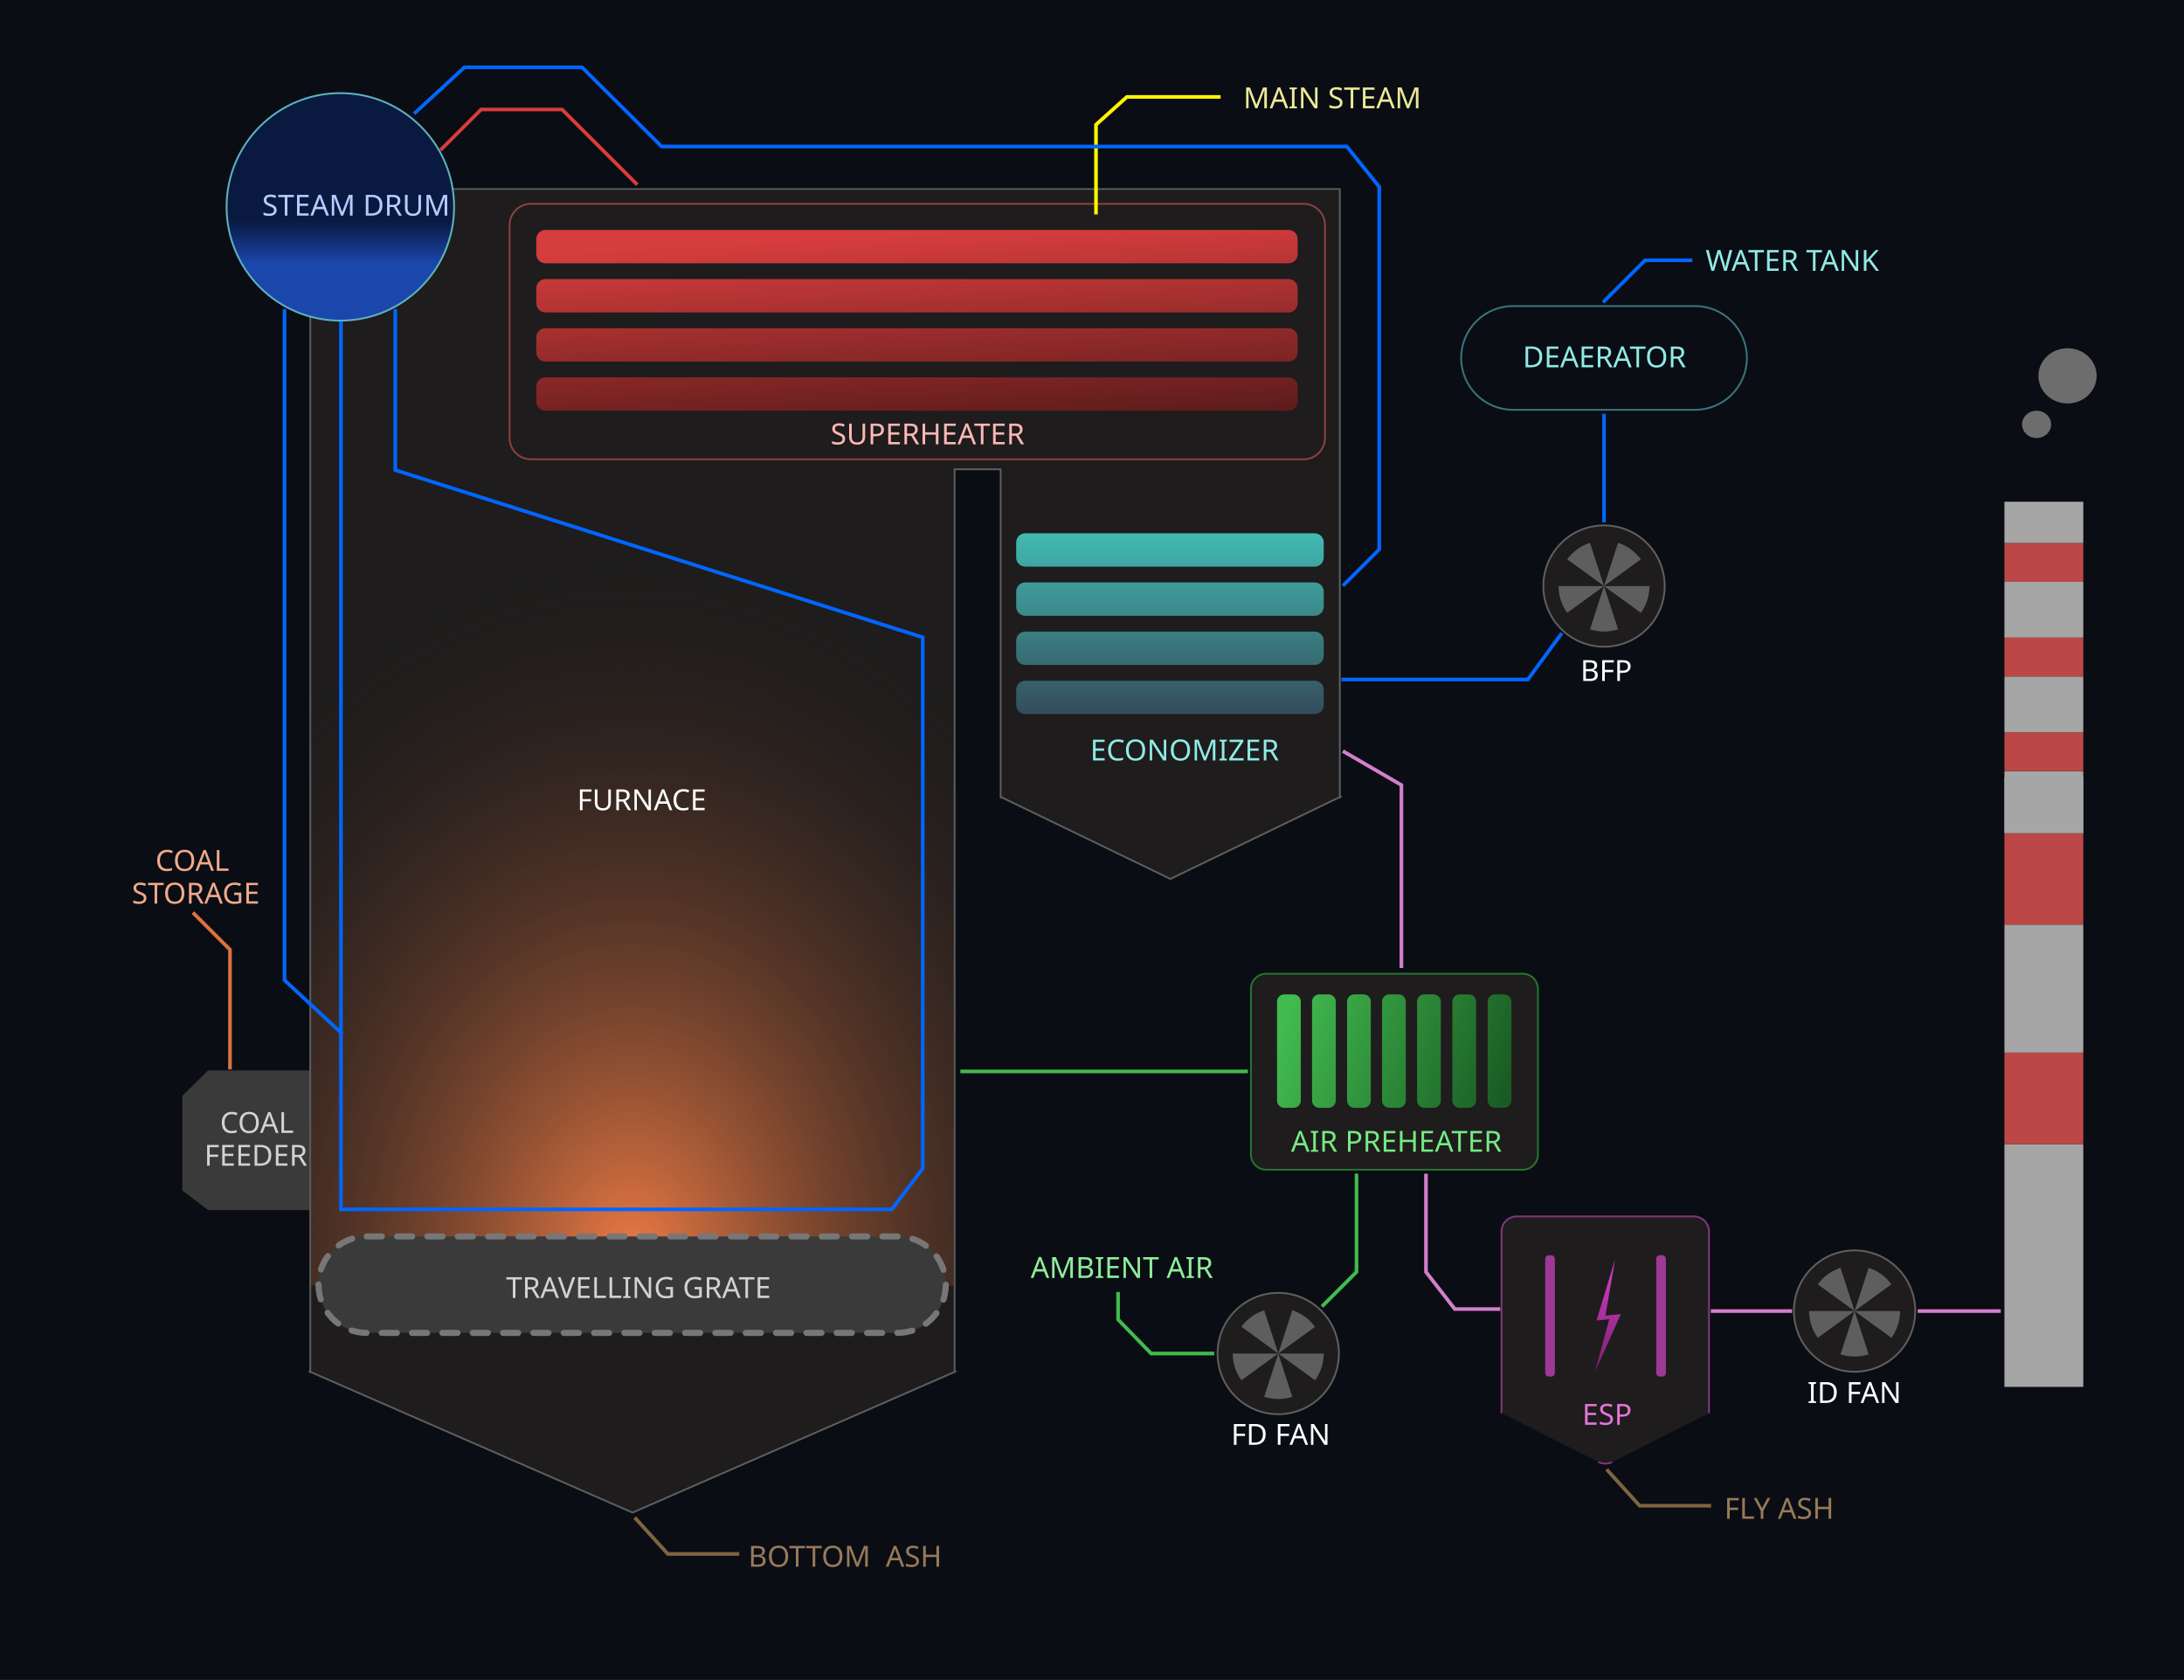
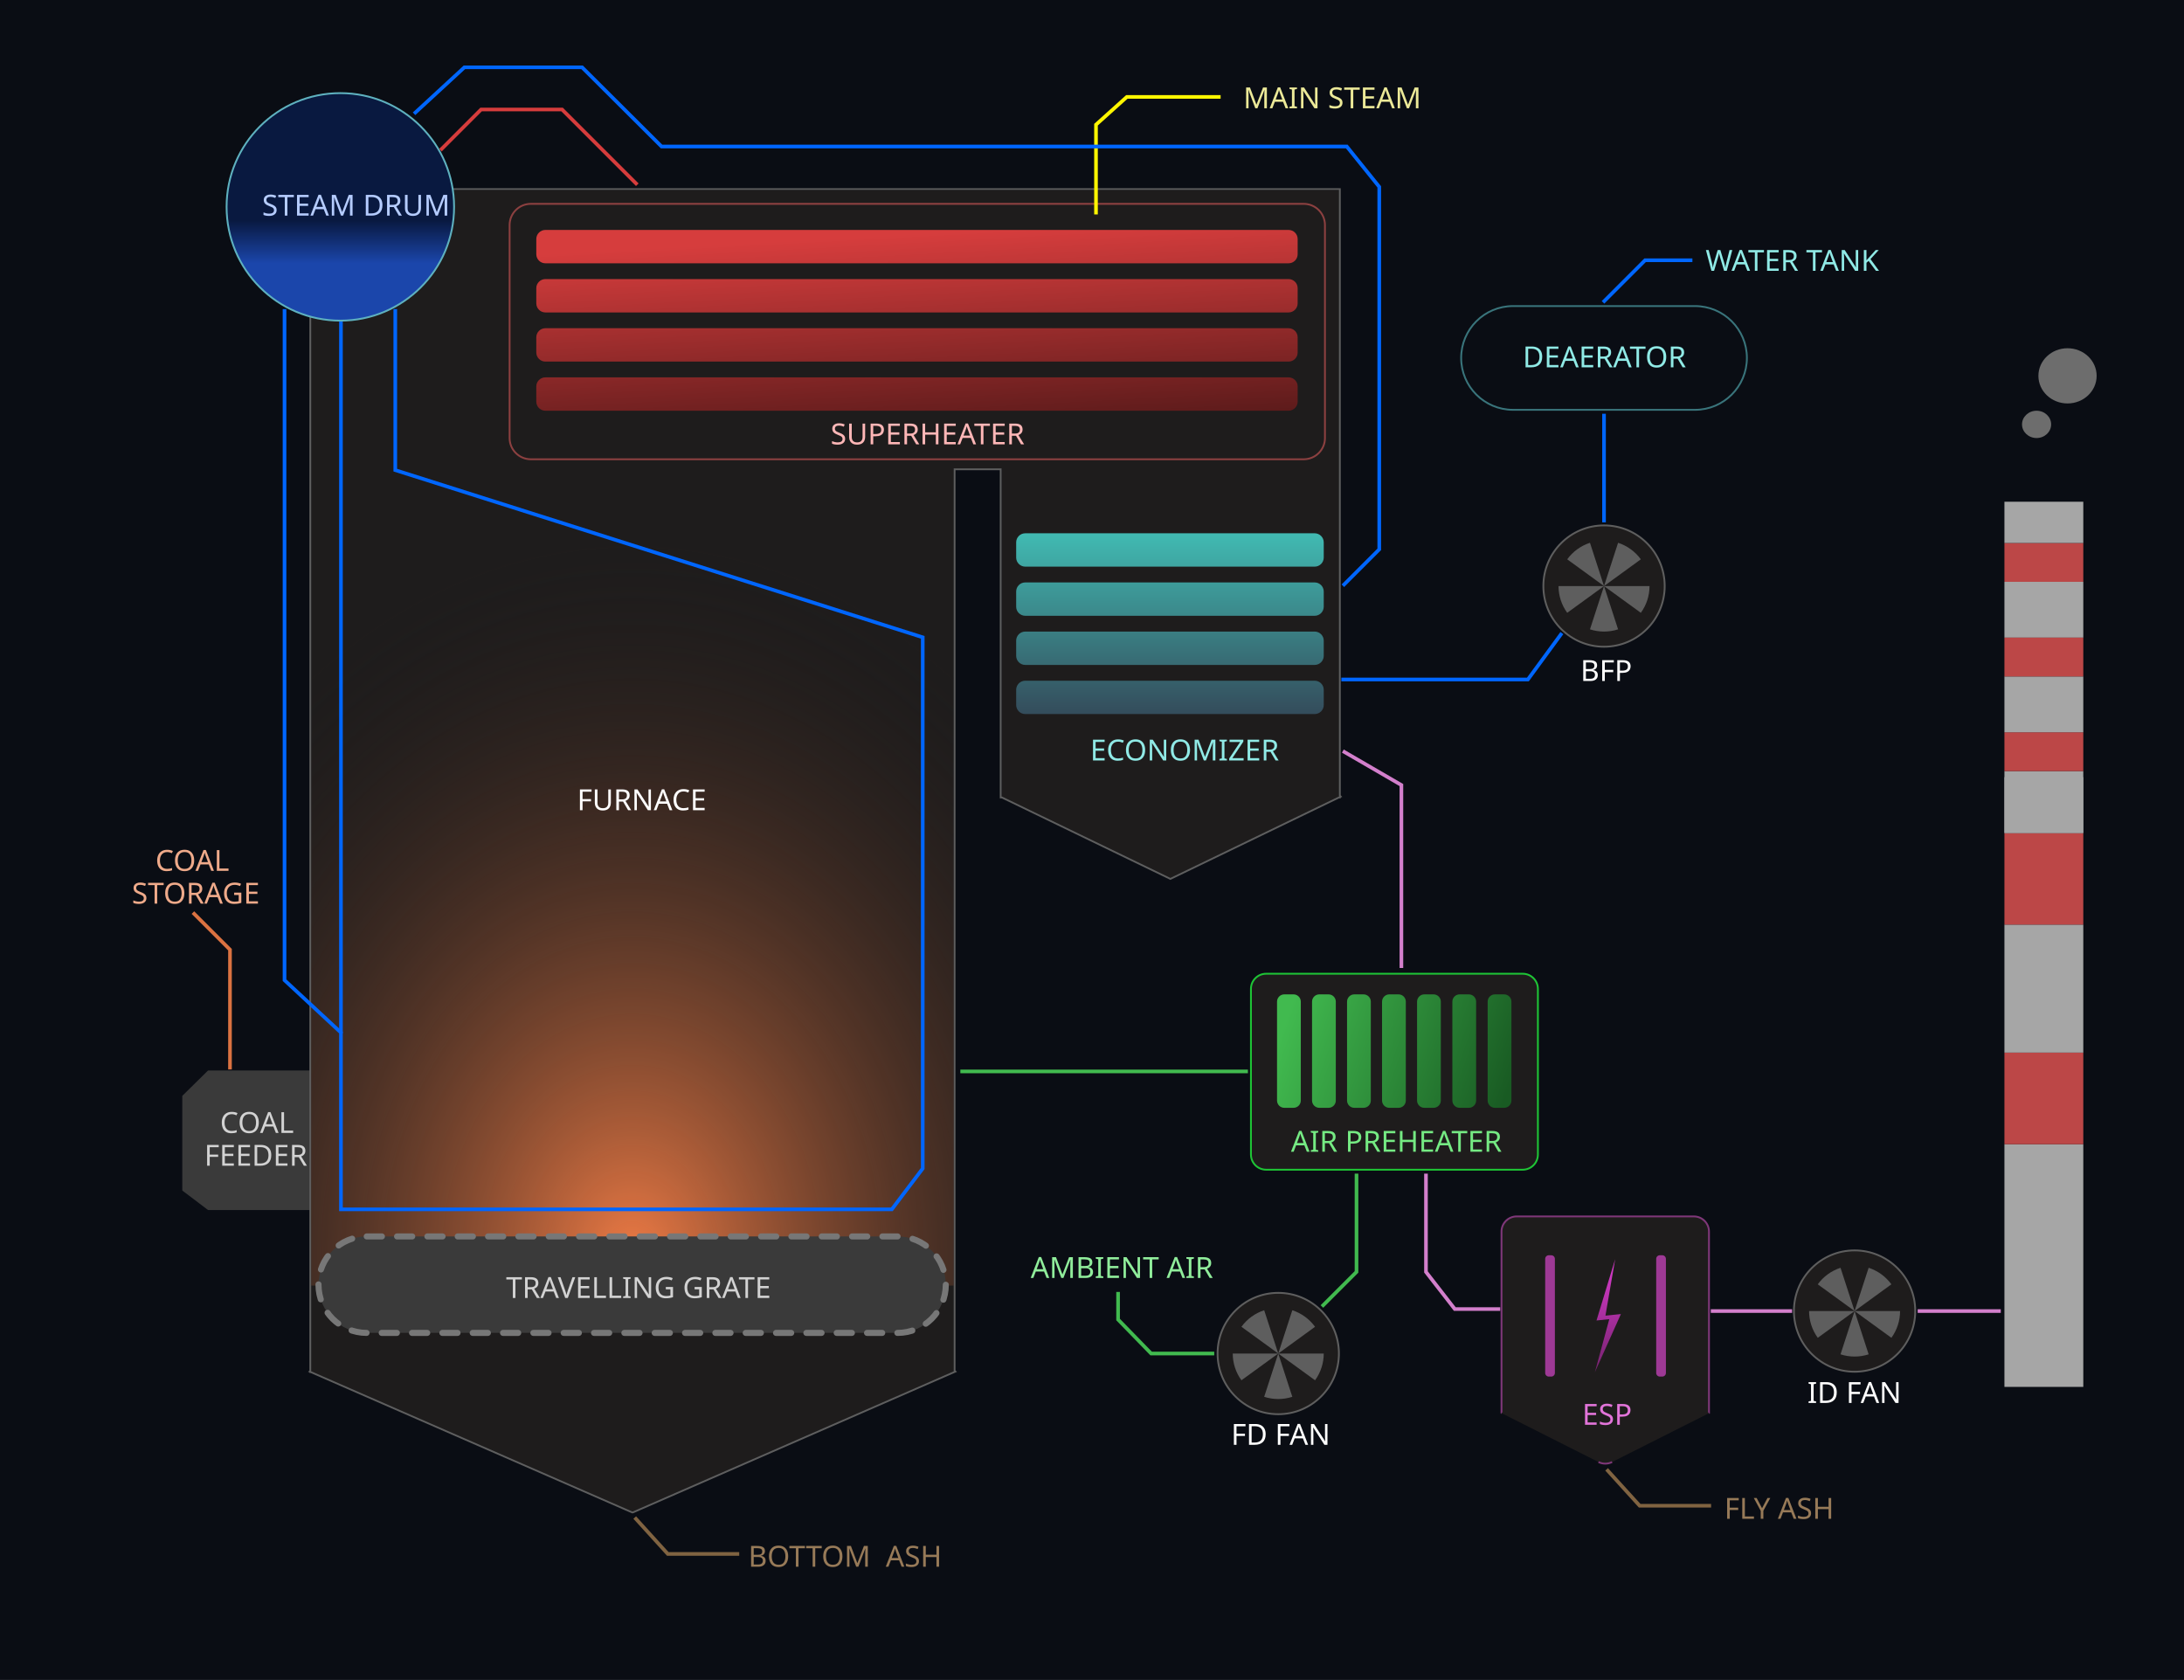
<svg xmlns="http://www.w3.org/2000/svg" viewBox="0 0 3600 2769" fill="none">
  <g id="STM01" clip-path="url(#clip0_1874_211)">
    <rect width="3600" height="2769" fill="#0A0D14" />
    <path id="eqp CF" d="M302 1806.9L343.506 1766H511V1993H343.506L302 1961.59V1806.9Z" fill="#3A3A3A" stroke="#3A3A3A" stroke-width="3" />
    <g id="eqp BOILER">
      <mask id="path-2-outside-1_1874_211" maskUnits="userSpaceOnUse" x="507" y="310" width="1706" height="2185" fill="black">
        <rect fill="white" x="507" y="310" width="1706" height="2185" />
        <path d="M2207 1312.11L2207.45 1312.55L2207 1312.77V1313H2206.52L1929.22 1447L1651.93 1313H1651V772H1572V2260L1572.22 2260.22L1042.61 2491.5L513 2260.22L513.223 2260H513V313H2207V1312.11Z" />
      </mask>
      <path d="M2207 1312.11L2207.45 1312.55L2207 1312.77V1313H2206.52L1929.22 1447L1651.93 1313H1651V772H1572V2260L1572.22 2260.22L1042.61 2491.5L513 2260.22L513.223 2260H513V313H2207V1312.11Z" fill="#1E1C1C" />
      <path d="M2207 1312.11H2204V1313.35L2204.88 1314.23L2207 1312.11ZM2207.45 1312.55L2208.75 1315.25L2212.56 1313.42L2209.57 1310.43L2207.45 1312.55ZM2207 1312.77L2205.7 1310.07L2204 1310.89V1312.77H2207ZM2207 1313V1316H2210V1313H2207ZM2206.52 1313V1310H2205.83L2205.22 1310.3L2206.52 1313ZM1929.22 1447L1927.92 1449.7L1929.22 1450.33L1930.53 1449.7L1929.22 1447ZM1651.93 1313L1653.23 1310.3L1652.61 1310H1651.93V1313ZM1651 1313H1648V1316H1651V1313ZM1651 772H1654V769H1651V772ZM1572 772V769H1569V772H1572ZM1572 2260H1569V2261.24L1569.88 2262.12L1572 2260ZM1572.22 2260.22L1573.42 2262.97L1577.45 2261.21L1574.34 2258.1L1572.22 2260.22ZM1042.61 2491.5L1041.41 2494.25L1042.61 2494.77L1043.81 2494.25L1042.61 2491.5ZM513 2260.22L510.879 2258.1L507.768 2261.21L511.799 2262.97L513 2260.22ZM513.223 2260L515.344 2262.12L520.465 2257H513.223V2260ZM513 2260H510V2263H513V2260ZM513 313V310H510V313H513ZM2207 313H2210V310H2207V313ZM2207 1312.11L2204.88 1314.23L2205.33 1314.67L2207.45 1312.55L2209.57 1310.43L2209.12 1309.98L2207 1312.11ZM2207.45 1312.55L2206.14 1309.85L2205.7 1310.07L2207 1312.77L2208.3 1315.47L2208.75 1315.25L2207.45 1312.55ZM2207 1312.77H2204V1313H2207H2210V1312.77H2207ZM2207 1313V1310H2206.52V1313V1316H2207V1313ZM2206.52 1313L2205.22 1310.3L1927.92 1444.3L1929.22 1447L1930.53 1449.7L2207.83 1315.7L2206.52 1313ZM1929.22 1447L1930.53 1444.3L1653.23 1310.3L1651.93 1313L1650.62 1315.7L1927.92 1449.7L1929.22 1447ZM1651.93 1313V1310H1651V1313V1316H1651.93V1313ZM1651 1313H1654V772H1651H1648V1313H1651ZM1651 772V769H1572V772V775H1651V772ZM1572 772H1569V2260H1572H1575V772H1572ZM1572 2260L1569.88 2262.12L1570.1 2262.34L1572.22 2260.22L1574.34 2258.1L1574.12 2257.88L1572 2260ZM1572.22 2260.22L1571.02 2257.47L1041.41 2488.75L1042.61 2491.5L1043.81 2494.25L1573.42 2262.97L1572.22 2260.22ZM1042.61 2491.5L1043.81 2488.75L514.201 2257.47L513 2260.22L511.799 2262.97L1041.41 2494.25L1042.61 2491.5ZM513 2260.22L515.121 2262.34L515.344 2262.12L513.223 2260L511.101 2257.88L510.879 2258.1L513 2260.22ZM513.223 2260V2257H513V2260V2263H513.223V2260ZM513 2260H516V313H513H510V2260H513ZM513 313V316H2207V313V310H513V313ZM2207 313H2204V1312.11H2207H2210V313H2207Z" fill="#5E5E5E" mask="url(#path-2-outside-1_1874_211)" />
    </g>
-     <rect id="eqp APH" x="2062" y="1605" width="473" height="323" rx="25" fill="#1E1C1C" stroke="#24742F" stroke-width="3" />
+     <rect id="eqp APH" x="2062" y="1605" width="473" height="323" rx="25" fill="#1E1C1C" stroke="#1EC435" stroke-width="3" />
    <g>
      <path d="M2817 2328.93C2817 2328.97 2817.02 2329.02 2817.05 2329.05C2817.14 2329.14 2817.11 2329.28 2817.01 2329.33L2657.37 2409.82C2650.29 2413.39 2641.93 2413.39 2634.86 2409.82L2475.1 2329.27C2475.05 2329.25 2475.04 2329.18 2475.08 2329.14L2475.11 2329.11C2475.15 2329.07 2475.12 2329 2475.07 2329C2475.03 2329 2475 2328.97 2475 2328.93V2030C2475 2016.19 2486.19 2005 2500 2005H2792C2805.81 2005 2817 2016.19 2817 2030V2328.93Z" fill="#1E1C1C" />
      <path d="M2475.11 2329.11L2474.05 2328.05L2474.02 2328.08L2475.08 2329.14ZM2475 2328.93H2476.5V2030H2475H2473.5V2328.93H2475ZM2500 2005V2006.5H2792V2005V2003.5H2500V2005ZM2817 2030H2815.5V2328.93H2817H2818.5V2030H2817ZM2792 2005V2006.5C2804.98 2006.5 2815.5 2017.02 2815.5 2030H2817H2818.5C2818.5 2015.36 2806.64 2003.5 2792 2003.5V2005ZM2475 2030H2476.5C2476.5 2017.02 2487.02 2006.5 2500 2006.5V2005V2003.5C2485.36 2003.5 2473.5 2015.36 2473.5 2030H2475ZM2475.07 2329V2327.5C2475.86 2327.5 2476.5 2328.14 2476.5 2328.93H2475H2473.5C2473.5 2329.8 2474.2 2330.5 2475.07 2330.5V2329ZM2475.11 2329.11L2476.17 2330.17C2477.16 2329.19 2476.46 2327.5 2475.07 2327.5V2329V2330.5C2473.79 2330.5 2473.15 2328.95 2474.05 2328.05L2475.11 2329.11ZM2475.1 2329.27L2475.78 2327.93C2476.64 2328.37 2476.82 2329.52 2476.14 2330.2L2475.08 2329.14L2474.02 2328.08C2473.26 2328.84 2473.46 2330.13 2474.43 2330.61L2475.1 2329.27ZM2657.37 2409.82L2656.69 2408.49C2650.04 2411.84 2642.19 2411.84 2635.53 2408.49L2634.86 2409.82L2634.18 2411.16C2641.68 2414.95 2650.54 2414.95 2658.04 2411.16L2657.37 2409.82ZM2817.05 2329.05L2815.99 2330.11C2815.35 2329.47 2815.53 2328.4 2816.33 2327.99L2817.01 2329.33L2817.68 2330.67C2818.7 2330.16 2818.92 2328.8 2818.11 2327.99L2817.05 2329.05ZM2817.05 2329.05L2818.11 2327.99C2818.36 2328.24 2818.5 2328.58 2818.5 2328.93H2817H2815.5C2815.5 2329.37 2815.68 2329.8 2815.99 2330.11L2817.05 2329.05Z" fill="#7F3779" />
    </g>
    <rect id="eqp SH" x="840" y="336" width="1344" height="421" rx="35" stroke="#FA6464" stroke-opacity="0.5" stroke-width="3" />
    <circle id="eqp SD" cx="561" cy="341" r="187.5" fill="url(#paint0_linear_1874_211)" stroke="#5EB1BF" stroke-width="3" />
    <rect id="eqp DEA" x="2408.5" y="504.5" width="471" height="171" rx="85.5" stroke="#39747B" stroke-width="3" />
    <path id="bar SH" d="M2139 662C2139 670.284 2132.28 677 2124 677H899C890.716 677 884 670.284 884 662V637C884 628.716 890.716 622 899 622H2124C2132.28 622 2139 628.716 2139 637V662ZM2139 581C2139 589.284 2132.28 596 2124 596H899C890.716 596 884 589.284 884 581V556C884 547.716 890.716 541 899 541H2124C2132.28 541 2139 547.716 2139 556V581ZM2139 500C2139 508.284 2132.28 515 2124 515H899C890.716 515 884 508.284 884 500V475C884 466.716 890.716 460 899 460H2124C2132.28 460 2139 466.716 2139 475V500ZM2139 419C2139 427.284 2132.28 434 2124 434H899C890.716 434 884 427.284 884 419V394C884 385.716 890.716 379 899 379H2124C2132.28 379 2139 385.716 2139 394V419Z" fill="url(#paint1_linear_1874_211)" />
    <path id="bar ECO" d="M2182 1162C2182 1170.28 2175.28 1177 2167 1177H1690C1681.72 1177 1675 1170.28 1675 1162V1137C1675 1128.72 1681.72 1122 1690 1122H2167C2175.28 1122 2182 1128.72 2182 1137V1162ZM2182 1081C2182 1089.28 2175.28 1096 2167 1096H1690C1681.72 1096 1675 1089.28 1675 1081V1056C1675 1047.72 1681.72 1041 1690 1041H2167C2175.28 1041 2182 1047.72 2182 1056V1081ZM2182 1000C2182 1008.28 2175.28 1015 2167 1015H1690C1681.72 1015 1675 1008.28 1675 1000V975C1675 966.716 1681.72 960 1690 960H2167C2175.28 960 2182 966.716 2182 975V1000ZM2182 919C2182 927.284 2175.28 934 2167 934H1690C1681.72 934 1675 927.284 1675 919V894C1675 885.716 1681.72 879 1690 879H2167C2175.28 879 2182 885.716 2182 894V919Z" fill="url(#paint2_linear_1874_211)" />
    <path id="bar APH" d="M2479.36 1639C2485.99 1639 2491.36 1644.37 2491.36 1651L2491.36 1814C2491.36 1820.63 2485.99 1826 2479.36 1826L2464.18 1826C2457.55 1826 2452.18 1820.63 2452.18 1814L2452.18 1651C2452.18 1644.37 2457.55 1639 2464.18 1639L2479.36 1639ZM2421.18 1639C2427.81 1639 2433.18 1644.37 2433.18 1651L2433.18 1814C2433.18 1820.63 2427.81 1826 2421.18 1826L2406 1826C2399.37 1826 2394 1820.63 2394 1814L2394 1651C2394 1644.37 2399.37 1639 2406 1639L2421.18 1639ZM2363 1639C2369.63 1639 2375 1644.37 2375 1651L2375 1814C2375 1820.63 2369.63 1826 2363 1826L2347.82 1826C2341.19 1826 2335.82 1820.63 2335.82 1814L2335.82 1651C2335.82 1644.37 2341.19 1639 2347.82 1639L2363 1639ZM2305.3 1639C2311.92 1639 2317.3 1644.37 2317.3 1651L2317.3 1814C2317.3 1820.63 2311.92 1826 2305.3 1826L2290.11 1826C2283.49 1826 2278.11 1820.63 2278.11 1814L2278.11 1651C2278.11 1644.37 2283.49 1639 2290.11 1639L2305.3 1639ZM2247.59 1639C2254.22 1639 2259.59 1644.37 2259.59 1651L2259.59 1814C2259.59 1820.63 2254.22 1826 2247.59 1826L2232.41 1826C2225.78 1826 2220.41 1820.63 2220.41 1814L2220.41 1651C2220.41 1644.37 2225.78 1639 2232.41 1639L2247.59 1639ZM2189.89 1639C2196.51 1639 2201.89 1644.37 2201.89 1651L2201.89 1814C2201.89 1820.63 2196.51 1826 2189.89 1826L2174.71 1826C2168.08 1826 2162.71 1820.63 2162.71 1814L2162.71 1651C2162.71 1644.37 2168.08 1639 2174.71 1639L2189.89 1639ZM2132.18 1639C2138.81 1639 2144.18 1644.37 2144.18 1651L2144.18 1814C2144.18 1820.63 2138.81 1826 2132.18 1826L2117 1826C2110.37 1826 2105 1820.63 2105 1814L2105 1651C2105 1644.37 2110.37 1639 2117 1639L2132.18 1639Z" fill="url(#paint3_linear_1874_211)" />
    <g id="bar ES_P">
      <rect id="Rectangle 551" x="2730" y="2069" width="16" height="200" rx="6" fill="#9E3995" />
      <rect id="Rectangle 552" x="2547" y="2069" width="16" height="200" rx="6" fill="#9E3995" />
    </g>
    <rect id="GLOW FIRE" x="513" y="757" width="1059" height="1362" fill="url(#paint4_radial_1874_211)" />
    <circle id="eqp FDF" cx="2107" cy="2231" r="100" fill="#1E1C1C" stroke="#5E5E5E" stroke-width="3" />
    <path id="blade FDF" d="M2130.18 2302.33C2115.11 2307.22 2098.89 2307.22 2083.82 2302.33L2107 2231L2130.18 2302.33ZM2046.32 2275.08C2037.01 2262.27 2032 2246.84 2032 2231H2107L2046.32 2275.08ZM2182 2231C2182 2246.84 2176.99 2262.27 2167.68 2275.08L2107 2231H2182ZM2107 2231L2046.32 2186.92C2055.63 2174.1 2068.76 2164.57 2083.82 2159.67L2107 2231ZM2130.18 2159.67C2145.24 2164.57 2158.37 2174.1 2167.68 2186.92L2107 2231L2130.18 2159.67Z" fill="#5E5E5E" />
    <circle id="eqp IDF" cx="3057" cy="2161" r="100" fill="#1E1C1C" stroke="#5E5E5E" stroke-width="3" />
    <path id="blade IDF" d="M3080.18 2232.33C3065.11 2237.22 3048.89 2237.22 3033.82 2232.33L3057 2161L3080.18 2232.33ZM2996.32 2205.08C2987.01 2192.27 2982 2176.84 2982 2161H3057L2996.32 2205.08ZM3132 2161C3132 2176.84 3126.99 2192.27 3117.68 2205.08L3057 2161H3132ZM3057 2161L2996.32 2116.92C3005.63 2104.1 3018.76 2094.57 3033.82 2089.67L3057 2161ZM3080.18 2089.67C3095.24 2094.57 3108.37 2104.1 3117.68 2116.92L3057 2161L3080.18 2089.67Z" fill="#5E5E5E" />
    <circle id="eqp BF P" cx="2644" cy="966" r="100" fill="#1E1C1C" stroke="#5E5E5E" stroke-width="3" />
    <path id="blade BF P" d="M2667.18 1037.33C2652.11 1042.22 2635.89 1042.22 2620.82 1037.33L2644 966.001L2667.18 1037.33ZM2583.32 1010.08C2574.01 997.271 2569 981.839 2569 966.001H2644L2583.32 1010.08ZM2719 966.001C2719 981.839 2713.99 997.271 2704.68 1010.08L2644 966.001H2719ZM2644 966.001L2583.32 921.917C2592.63 909.104 2605.76 899.566 2620.82 894.672L2644 966.001ZM2667.18 894.672C2682.24 899.566 2695.37 909.104 2704.68 921.917L2644 966.001L2667.18 894.672Z" fill="#5E5E5E" />
-     <path id="LINE brown FLY ASH" d="M2820.5 2481.9L2702.79 2481.9L2648.26 2421.91" stroke="#806341" stroke-width="6" />
-     <path id="LINE brown BOTTOM ASH" d="M1218.5 2561.34L1100.79 2561.34L1046.25 2501.34" stroke="#806341" stroke-width="6" />
-     <path id="LINE orange COAL" d="M318.001 1504.21L379.09 1565.3L379.09 1762.71" stroke="#DB7241" stroke-width="6" />
-     <path id="LINE pink CHIMNEY" class="flow-reverse" d="M3298 2161H3161" stroke="#D37FCC" stroke-width="6" />
-     <path id="LINE pink ESP to ID FAN" class="flow-reverse" d="M2954 2161H2820" stroke="#D37FCC" stroke-width="6" />
-     <path id="LINE pink APH to ESP" class="flow-reverse" d="M2472.9 2157.68L2398 2157.68L2350.5 2096.5L2350.5 1934.5" stroke="#D37FCC" stroke-width="6" />
-     <path id="LINE pink ECO to APH" d="M2213.5 1238L2310 1294L2310 1595.5" stroke="#D37FCC" stroke-width="6" />
-     <path id="LINE green APH to FURN" class="flow-reverse" d="M1583 1766L2057 1766" stroke="#41BA4F" stroke-width="6" />
-     <path id="LINE green FD FAN to APH" class="flow-reverse" d="M2236 1934.5L2236 2096.5L2179 2153.5" stroke="#41BA4F" stroke-width="6" />
-     <path id="LINE green AMBIENT AIR" class="flow-reverse" d="M2001.5 2231L1897.5 2231L1843 2175L1843 2129.5" stroke="#41BA4F" stroke-width="6" />
-     <path id="LINE yellow MAIN STEAM" d="M1806.58 353.498L1806.58 205.5L1857.5 159.725L2012 159.725" stroke="#FFF600" stroke-width="6" />
-     <path id="LINE red DRUM to SUPER" d="M725.997 247.499L792.998 180.498L926.498 180.498L1050.5 304.5" stroke="#D63C3C" stroke-width="6" />
-     <path id="LINE blue WATER WALL LEFT" class="flow-reverse" d="M562 530L562 1703" stroke="#0066FF" stroke-width="6" />
-     <path id="LINE blue DOWNCOMER" d="M468.998 509.5L468.998 1615.63L562 1702L562 1993.36L1470 1993.36L1521 1926L1521 1050.5L651.549 774.89L651.549 509.5" stroke="#0066FF" stroke-width="6" />
-     <path id="LINE blue ECO to DRUM" class="flow-reverse" d="M682.501 187.501L765.501 111L959.501 111L1090.5 241.499L2220 241.501L2273.5 308.001L2273.5 905.5L2213.5 965.5" stroke="#0066FF" stroke-width="6" />
-     <path id="LINE blue BFP to ECO" class="flow-reverse" d="M2211 1120L2518.5 1120L2574.5 1043.5" stroke="#0066FF" stroke-width="6" />
-     <path id="LINE blue DEA to BFP" d="M2644 682L2644 861" stroke="#0066FF" stroke-width="6" />
-     <path id="LINE blue WATER TANK" d="M2789.67 428.999L2711.67 428.999L2642.35 498.315" stroke="#0066FF" stroke-width="6" />
+     <path id="LINE brown FLY ASH" d="M2648.26 2421.91L2702.79 2481.9L2820.5 2481.9" stroke="#806341" stroke-width="6" />
+     <path id="LINE brown BOTTOM ASH" d="M1046.25 2501.34L1100.79 2561.34L1218.5 2561.34" stroke="#806341" stroke-width="6" />
+     <path id="LINE orange COAL" d="M379.09 1762.71L379.09 1565.3L318.001 1504.21" stroke="#DB7241" stroke-width="6" />
+     <path id="LINE pink CHIMNEY" d="M3161 2161H3298" stroke="#D37FCC" stroke-width="6" />
+     <path id="LINE pink ESP to ID FAN" d="M2820 2161H2954" stroke="#D37FCC" stroke-width="6" />
+     <path id="LINE pink APH to ESP" d="M2350.5 1934.5L2350.5 2096.5L2398 2157.68L2472.9 2157.68" stroke="#D37FCC" stroke-width="6" />
+     <path id="LINE pink ECO to APH" d="M2310 1595.5L2310 1294L2213.5 1238" stroke="#D37FCC" stroke-width="6" />
+     <path id="LINE green APH to FURN" d="M2057 1766L1583 1766" stroke="#41BA4F" stroke-width="6" />
+     <path id="LINE green FD FAN to APH" d="M2179 2153.5L2236 2096.5L2236 1934.5" stroke="#41BA4F" stroke-width="6" />
+     <path id="LINE green AMBIENT AIR" d="M1843 2129.5L1843 2175L1897.5 2231L2001.5 2231" stroke="#41BA4F" stroke-width="6" />
+     <path id="LINE yellow MAIN STEAM" d="M2012 159.725L1857.5 159.725L1806.58 205.5L1806.58 353.498" stroke="#FFF600" stroke-width="6" />
+     <path id="LINE red DRUM to SUPER" d="M1050.5 304.5L926.498 180.498L792.998 180.498L725.997 247.499" stroke="#D63C3C" stroke-width="6" />
+     <path id="LINE blue WATER WALL LEFT" d="M562 1703L562 530" stroke="#0066FF" stroke-width="6" />
+     <path id="LINE blue DOWNCOMER" d="M651.549 509.5L651.549 774.89L1521 1050.5L1521 1926L1470 1993.36L562 1993.36L562 1702L468.998 1615.63L468.998 509.5" stroke="#0066FF" stroke-width="6" />
+     <path id="LINE blue ECO to DRUM" d="M2213.5 965.5L2273.5 905.5L2273.5 308.001L2220 241.501L1090.5 241.499L959.501 111L765.501 111L682.501 187.501" stroke="#0066FF" stroke-width="6" />
+     <path id="LINE blue BFP to ECO" d="M2574.5 1043.5L2518.5 1120L2211 1120" stroke="#0066FF" stroke-width="6" />
+     <path id="LINE blue DEA to BFP" d="M2644 861L2644 682" stroke="#0066FF" stroke-width="6" />
+     <path id="LINE blue WATER TANK" d="M2642.35 498.315L2711.67 428.999L2789.67 428.999" stroke="#0066FF" stroke-width="6" />
    <path id="PETIR" d="M2662.36 2075.47L2646.34 2168.59L2671.81 2165.93L2628.9 2261.87L2652.66 2174.33L2631.61 2176.53L2662.36 2075.47Z" fill="url(#paint5_linear_1874_211)" />
    <rect x="525" y="2038" width="1034" height="159" rx="79.5" fill="#3A3A3A" stroke="#777777" stroke-width="10" stroke-linecap="round" stroke-dasharray="25 25" />
    <g id="CHIMNEY">
      <rect id="Rectangle 530" x="3304" y="1886" width="130" height="400" fill="#A6A6A6" />
      <rect id="Rectangle 542" x="3304" y="1735" width="130" height="151" fill="#BC4747" />
      <rect id="Rectangle 543" x="3304" y="1524" width="130" height="211" fill="#A6A6A6" />
      <rect id="Rectangle 544" x="3304" y="1373" width="130" height="151" fill="#BC4747" />
      <rect id="Rectangle 545" x="3304" y="1271" width="130" height="102" fill="#A6A6A6" />
      <rect id="Rectangle 550" x="3304" y="1281" width="130" height="92" fill="#A6A6A6" />
      <rect id="Rectangle 546" x="3304" y="895" width="130" height="64" fill="#BC4747" />
      <rect id="Rectangle 551_2" x="3304" y="1207" width="130" height="64" fill="#BC4747" />
      <rect id="Rectangle 547" x="3304" y="1115" width="130" height="92" fill="#A6A6A6" />
      <rect id="Rectangle 549" x="3304" y="827" width="130" height="68" fill="#A6A6A6" />
      <rect id="Rectangle 552_2" x="3304" y="959" width="130" height="92" fill="#A6A6A6" />
      <rect id="Rectangle 548" x="3304" y="1051" width="130" height="64" fill="#BC4747" />
    </g>
    <g id="SMOKE">
      <ellipse id="Ellipse 178" cx="3408" cy="619.5" rx="48" ry="45.5" fill="#6D6D6D" />
      <ellipse id="Ellipse 179" cx="3357" cy="699.5" rx="24" ry="22.5" fill="#6D6D6D" />
    </g>
    <text id="SUPERHEATER" fill="#FFB7B7" style="white-space: pre" xml:space="preserve" font-family="Share Tech Mono" font-size="48" letter-spacing="0em">
      <tspan x="1369" y="732.432">SUPERHEATER</tspan>
    </text>
    <text id="STEAM DRUM" fill="#B5CCFF" style="white-space: pre" xml:space="preserve" font-family="Share Tech Mono" font-size="48" letter-spacing="0em">
      <tspan x="431.891" y="355.432">STEAM DRUM</tspan>
    </text>
    <text id="ECONOMIZER" fill="#90EAE6" style="white-space: pre" xml:space="preserve" font-family="Share Tech Mono" font-size="48" letter-spacing="0em">
      <tspan x="1797" y="1253.43">ECONOMIZER</tspan>
    </text>
    <text id="DEAERATOR" fill="#90EAE6" style="white-space: pre" xml:space="preserve" font-family="Share Tech Mono" font-size="48" letter-spacing="0em">
      <tspan x="2510" y="605.432">DEAERATOR</tspan>
    </text>
    <text id="COAL FEEDER" transform="translate(332 1825)" fill="#D2D2D2" style="white-space: pre" xml:space="preserve" font-family="Share Tech Mono" font-size="48" letter-spacing="0em">
      <tspan x="30.656" y="42.432">COAL </tspan>
      <tspan x="4.734" y="96.432">FEEDER</tspan>
    </text>
    <text id="COAL STORAGE" transform="translate(202 1393)" fill="#EFAA8A" style="white-space: pre" xml:space="preserve" font-family="Share Tech Mono" font-size="48" letter-spacing="0em">
      <tspan x="54.156" y="42.432">COAL </tspan>
      <tspan x="15.273" y="96.432">STORAGE</tspan>
    </text>
    <text id="AMBIENT AIR" transform="translate(1698 2064)" fill="#90ED9B" style="white-space: pre" xml:space="preserve" font-family="Share Tech Mono" font-size="48" letter-spacing="0em">
      <tspan x="0.93" y="42.432">AMBIENT AIR</tspan>
    </text>
    <text id="WATER TANK" transform="translate(2783 404)" fill="#90EAE6" style="white-space: pre" xml:space="preserve" font-family="Share Tech Mono" font-size="48" letter-spacing="0em">
      <tspan x="28.391" y="42.432">WATER TANK</tspan>
    </text>
    <text id="FD FAN" transform="translate(2029 2339)" fill="white" style="white-space: pre" xml:space="preserve" font-family="Share Tech Mono" font-size="48" letter-spacing="0em">
      <tspan x="0.234" y="42.432">FD FAN</tspan>
    </text>
    <text id="ID FAN" transform="translate(2979 2270)" fill="white" style="white-space: pre" xml:space="preserve" font-family="Share Tech Mono" font-size="48" letter-spacing="0em">
      <tspan x="0.234" y="42.432">ID FAN</tspan>
    </text>
    <text id="AIR HEATER" fill="#75EA83" style="white-space: pre" xml:space="preserve" font-family="Share Tech Mono" font-size="48" letter-spacing="0em">
      <tspan x="2128" y="1898.43">AIR PREHEATER</tspan>
    </text>
    <text id="ESP" fill="#E274D9" style="white-space: pre" xml:space="preserve" font-family="Share Tech Mono" font-size="48" letter-spacing="0em">
      <tspan x="2608" y="2348.43">ESP</tspan>
    </text>
    <text id="FURNACE" fill="white" style="white-space: pre" xml:space="preserve" font-family="Share Tech Mono" font-size="48" letter-spacing="0em">
      <tspan x="951.273" y="1335.43">FURNACE</tspan>
    </text>
    <text id="BFP" transform="translate(2605 1080)" fill="white" style="white-space: pre" xml:space="preserve" font-family="Share Tech Mono" font-size="48" letter-spacing="0em">
      <tspan x="0.117" y="42.432">BFP</tspan>
    </text>
    <text id="BOTTOM ASH" fill="#977A58" style="white-space: pre" xml:space="preserve" font-family="Share Tech Mono" font-size="48" letter-spacing="0em">
      <tspan x="1233.43" y="2582.43">BOTTOM  ASH</tspan>
    </text>
    <text id="FLY ASH" fill="#977A58" style="white-space: pre" xml:space="preserve" font-family="Share Tech Mono" font-size="48" letter-spacing="0em">
      <tspan x="2842.27" y="2503.43">FLY ASH</tspan>
    </text>
    <text id="MAIN STEAM" fill="#ECE998" style="white-space: pre" xml:space="preserve" font-family="Share Tech Mono" font-size="48" letter-spacing="0em">
      <tspan x="2049.39" y="178.432">MAIN STEAM</tspan>
    </text>
    <text id="TRAVELLING GRATE_2" fill="#D2D2D2" style="white-space: pre" xml:space="preserve" font-family="Share Tech Mono" font-size="48" letter-spacing="0em">
      <tspan x="834.125" y="2139.43">TRAVELLING GRATE</tspan>
    </text>
  </g>
  <defs>
    <linearGradient id="paint0_linear_1874_211" x1="561" y1="363.5" x2="561" y2="434" gradientUnits="userSpaceOnUse">
      <stop stop-color="#091940" />
      <stop offset="1" stop-color="#1B46AB" />
    </linearGradient>
    <linearGradient id="paint1_linear_1874_211" x1="1442.5" y1="389.5" x2="1460" y2="713" gradientUnits="userSpaceOnUse">
      <stop stop-color="#D63D3D" />
      <stop offset="1" stop-color="#5D1B1B" />
    </linearGradient>
    <linearGradient id="paint2_linear_1874_211" x1="1928.5" y1="879" x2="1928.5" y2="1177" gradientUnits="userSpaceOnUse">
      <stop stop-color="#41BAB2" />
      <stop offset="1" stop-color="#344C5B" />
    </linearGradient>
    <linearGradient id="paint3_linear_1874_211" x1="2115.5" y1="1692.37" x2="2477.75" y2="1821.27" gradientUnits="userSpaceOnUse">
      <stop stop-color="#41BA4F" />
      <stop offset="1" stop-color="#195B23" />
    </linearGradient>
    <radialGradient id="paint4_radial_1874_211" cx="0" cy="0" r="1" gradientUnits="userSpaceOnUse" gradientTransform="translate(1042 2072.5) rotate(-90) scale(1188 923.709)">
      <stop stop-color="#EF7B45" />
      <stop offset="1" stop-color="#1E1C1C" stop-opacity="0" />
    </radialGradient>
    <linearGradient id="paint5_linear_1874_211" x1="2636.18" y1="2078.2" x2="2655.08" y2="2259.13" gradientUnits="userSpaceOnUse">
      <stop stop-color="#DC3CCF" />
      <stop offset="1" stop-color="#75226E" />
    </linearGradient>
    <clipPath id="clip0_1874_211">
      <rect width="3600" height="2769" fill="white" />
    </clipPath>
  </defs>
</svg>
